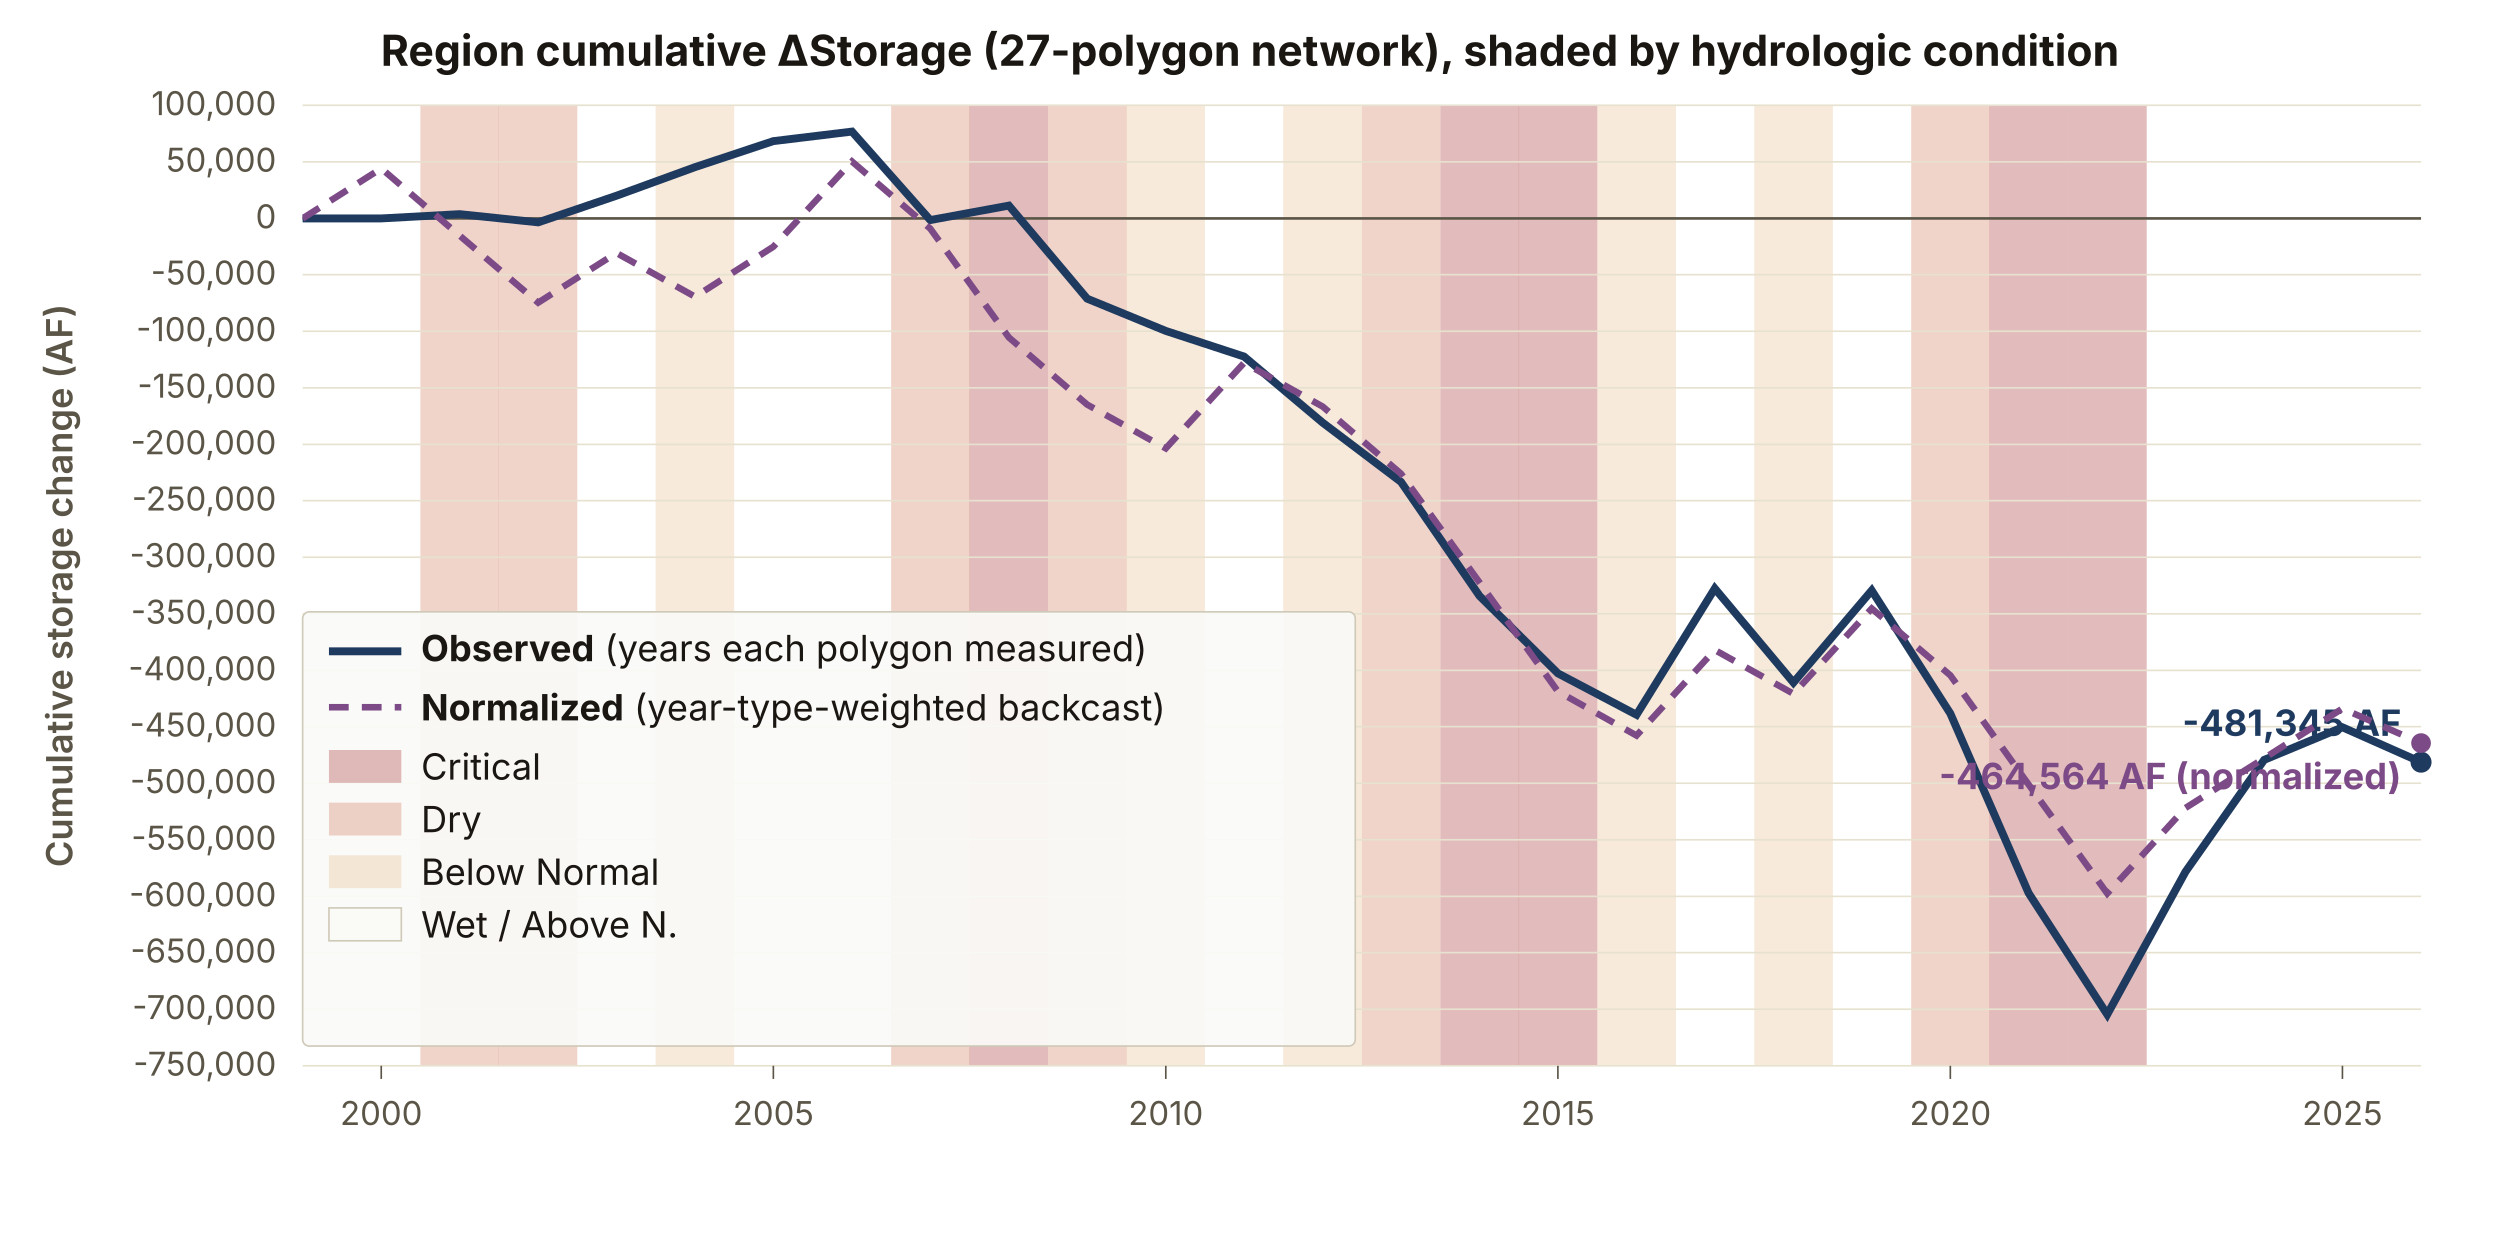
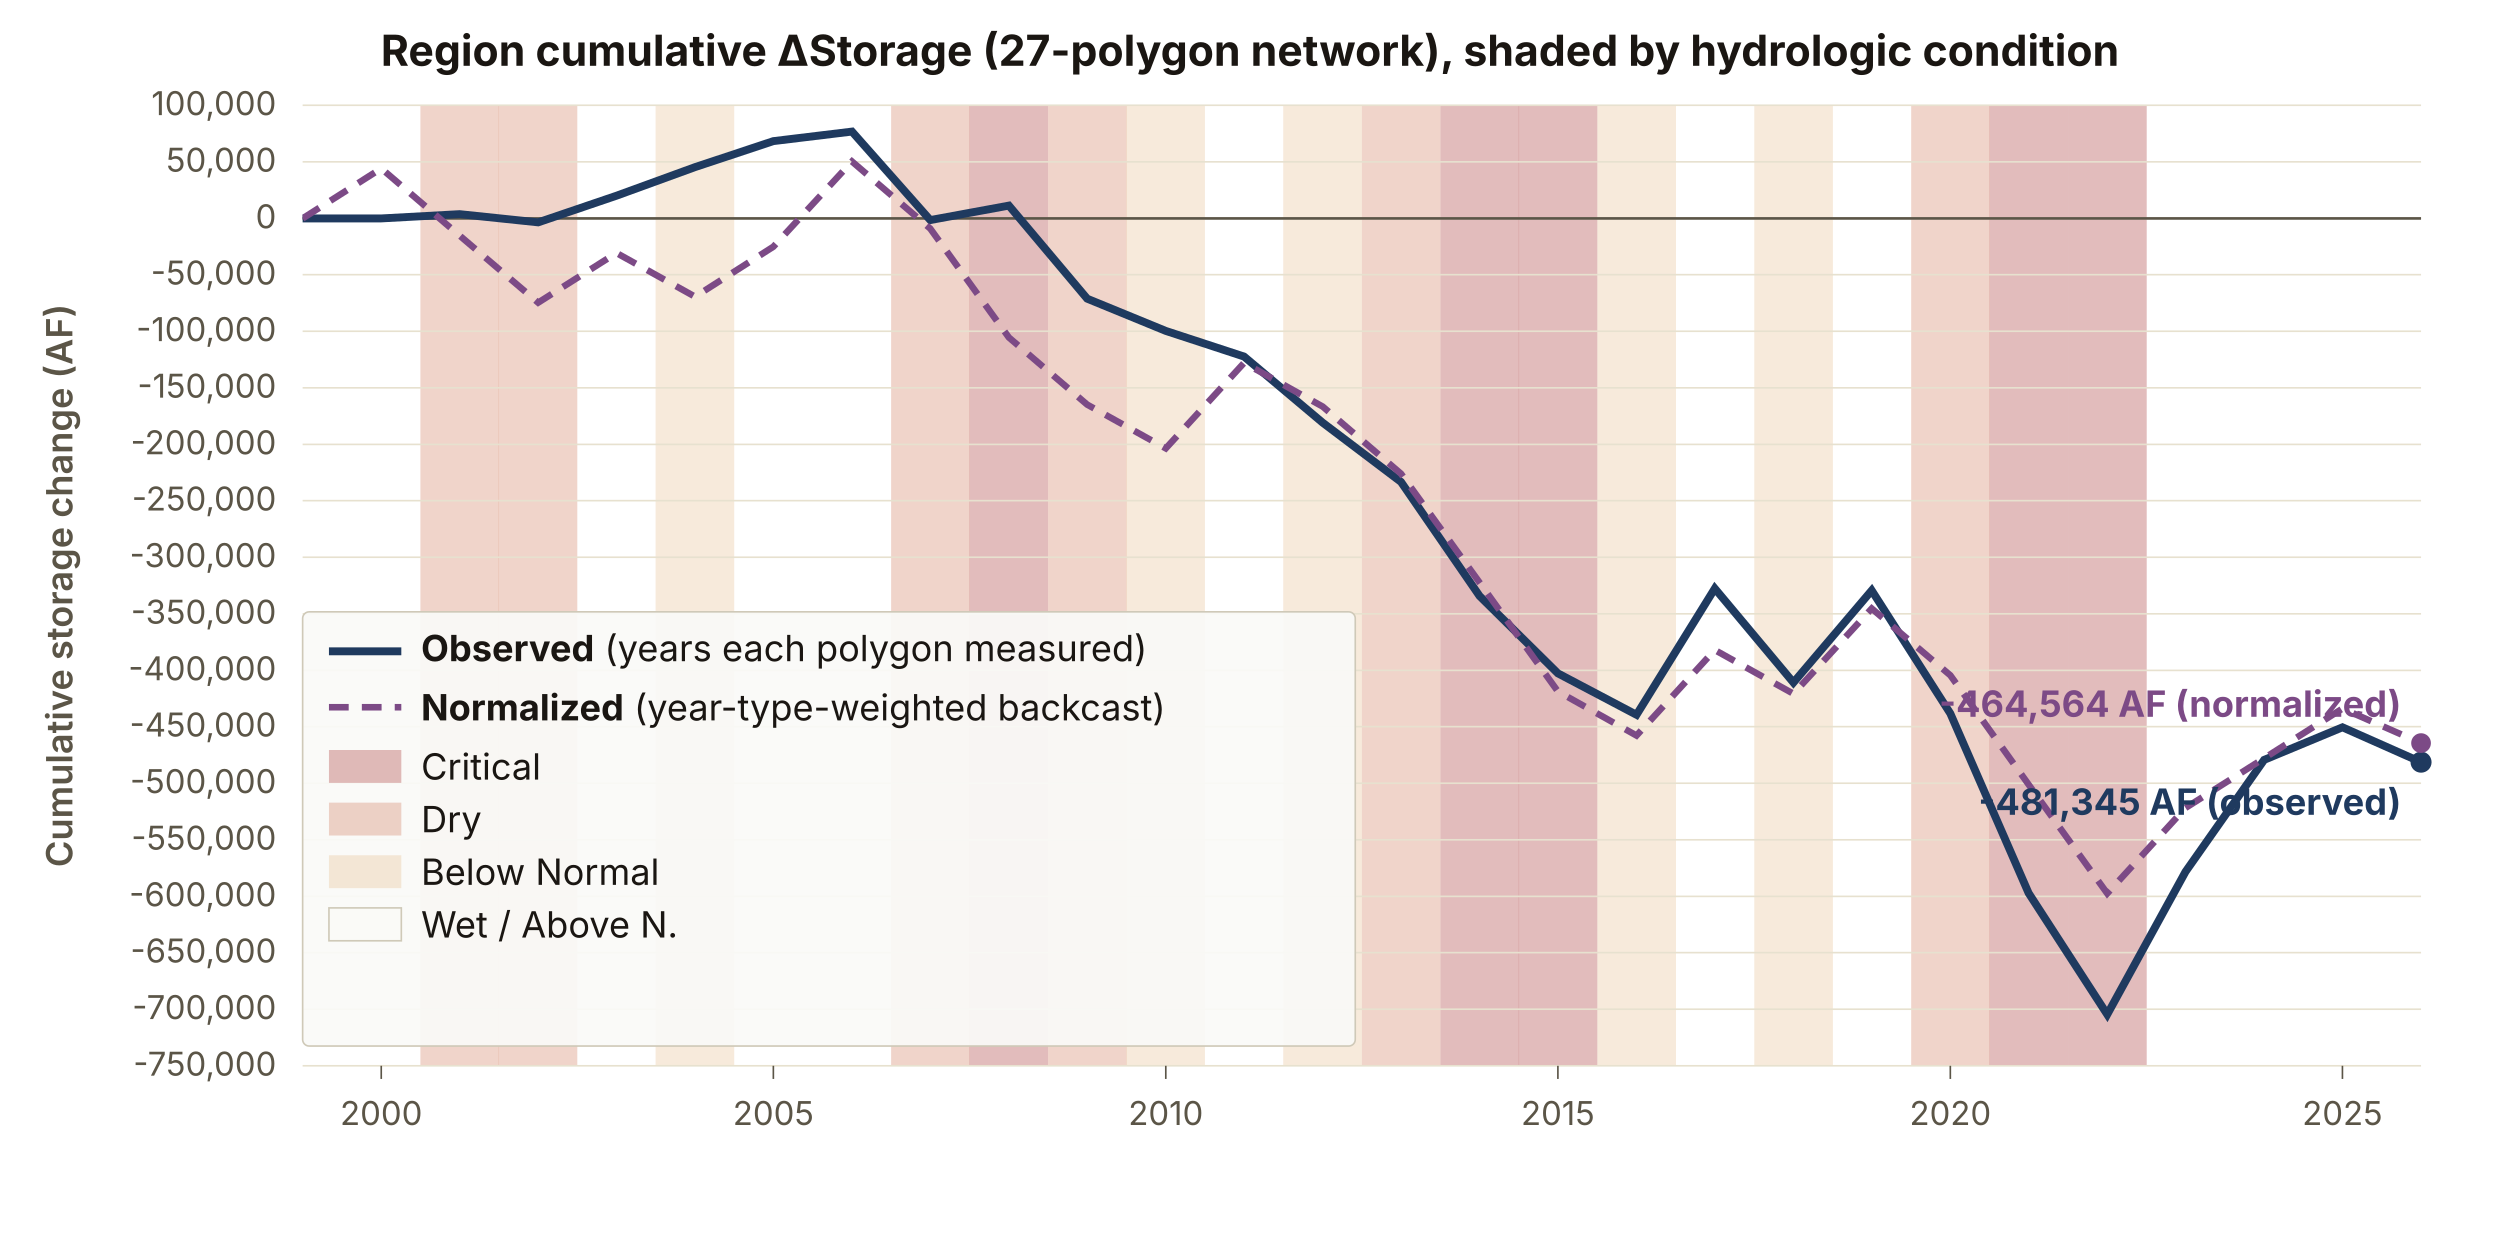
<svg xmlns="http://www.w3.org/2000/svg" viewBox="0 0 760 380" style="background:#fafaf7;font-family:'Inter',ui-sans-serif,system-ui;width:100%;height:auto;display:block;">
  <defs>
    <clipPath id="ts-clip">
      <rect x="92" y="32" width="644" height="292" />
    </clipPath>
  </defs>
  <text x="380.0" y="20" text-anchor="middle" font-size="13" font-weight="700" fill="#1a1612">Region cumulative ΔStorage (27-polygon network), shaded by hydrologic condition</text>
  <rect x="127.8" y="32" width="23.9" height="292" fill="#c75a35" fill-opacity="0.26" />
  <rect x="151.6" y="32" width="23.9" height="292" fill="#c75a35" fill-opacity="0.26" />
  <rect x="199.3" y="32" width="23.9" height="292" fill="#d99a4f" fill-opacity="0.2" />
  <rect x="270.9" y="32" width="23.9" height="292" fill="#c75a35" fill-opacity="0.26" />
  <rect x="294.7" y="32" width="23.9" height="292" fill="#a32d2d" fill-opacity="0.32" />
  <rect x="318.6" y="32" width="23.9" height="292" fill="#c75a35" fill-opacity="0.26" />
  <rect x="342.4" y="32" width="23.9" height="292" fill="#d99a4f" fill-opacity="0.2" />
  <rect x="390.1" y="32" width="23.9" height="292" fill="#d99a4f" fill-opacity="0.2" />
  <rect x="414.0" y="32" width="23.9" height="292" fill="#c75a35" fill-opacity="0.26" />
  <rect x="437.9" y="32" width="23.9" height="292" fill="#a32d2d" fill-opacity="0.32" />
  <rect x="461.7" y="32" width="23.9" height="292" fill="#a32d2d" fill-opacity="0.32" />
  <rect x="485.6" y="32" width="23.9" height="292" fill="#d99a4f" fill-opacity="0.2" />
  <rect x="533.3" y="32" width="23.9" height="292" fill="#d99a4f" fill-opacity="0.2" />
  <rect x="581.0" y="32" width="23.9" height="292" fill="#c75a35" fill-opacity="0.26" />
  <rect x="604.8" y="32" width="23.9" height="292" fill="#a32d2d" fill-opacity="0.32" />
  <rect x="628.7" y="32" width="23.9" height="292" fill="#a32d2d" fill-opacity="0.32" />
  <line x1="92" y1="324.0" x2="736" y2="324.0" stroke="#e7e1cf" stroke-width="0.5" />
  <text x="84" y="327.0" text-anchor="end" font-size="10" fill="#5b5547">-750,000</text>
  <line x1="92" y1="306.8" x2="736" y2="306.8" stroke="#e7e1cf" stroke-width="0.5" />
  <text x="84" y="309.8" text-anchor="end" font-size="10" fill="#5b5547">-700,000</text>
  <line x1="92" y1="289.6" x2="736" y2="289.6" stroke="#e7e1cf" stroke-width="0.5" />
  <text x="84" y="292.6" text-anchor="end" font-size="10" fill="#5b5547">-650,000</text>
  <line x1="92" y1="272.5" x2="736" y2="272.5" stroke="#e7e1cf" stroke-width="0.5" />
  <text x="84" y="275.5" text-anchor="end" font-size="10" fill="#5b5547">-600,000</text>
  <line x1="92" y1="255.3" x2="736" y2="255.3" stroke="#e7e1cf" stroke-width="0.5" />
  <text x="84" y="258.3" text-anchor="end" font-size="10" fill="#5b5547">-550,000</text>
  <line x1="92" y1="238.1" x2="736" y2="238.1" stroke="#e7e1cf" stroke-width="0.5" />
  <text x="84" y="241.1" text-anchor="end" font-size="10" fill="#5b5547">-500,000</text>
  <line x1="92" y1="220.9" x2="736" y2="220.9" stroke="#e7e1cf" stroke-width="0.5" />
  <text x="84" y="223.9" text-anchor="end" font-size="10" fill="#5b5547">-450,000</text>
  <line x1="92" y1="203.8" x2="736" y2="203.8" stroke="#e7e1cf" stroke-width="0.5" />
  <text x="84" y="206.8" text-anchor="end" font-size="10" fill="#5b5547">-400,000</text>
  <line x1="92" y1="186.6" x2="736" y2="186.6" stroke="#e7e1cf" stroke-width="0.5" />
  <text x="84" y="189.6" text-anchor="end" font-size="10" fill="#5b5547">-350,000</text>
  <line x1="92" y1="169.4" x2="736" y2="169.4" stroke="#e7e1cf" stroke-width="0.5" />
  <text x="84" y="172.4" text-anchor="end" font-size="10" fill="#5b5547">-300,000</text>
  <line x1="92" y1="152.2" x2="736" y2="152.2" stroke="#e7e1cf" stroke-width="0.5" />
  <text x="84" y="155.2" text-anchor="end" font-size="10" fill="#5b5547">-250,000</text>
  <line x1="92" y1="135.1" x2="736" y2="135.1" stroke="#e7e1cf" stroke-width="0.5" />
  <text x="84" y="138.1" text-anchor="end" font-size="10" fill="#5b5547">-200,000</text>
  <line x1="92" y1="117.9" x2="736" y2="117.9" stroke="#e7e1cf" stroke-width="0.5" />
  <text x="84" y="120.9" text-anchor="end" font-size="10" fill="#5b5547">-150,000</text>
  <line x1="92" y1="100.7" x2="736" y2="100.7" stroke="#e7e1cf" stroke-width="0.5" />
  <text x="84" y="103.7" text-anchor="end" font-size="10" fill="#5b5547">-100,000</text>
  <line x1="92" y1="83.5" x2="736" y2="83.5" stroke="#e7e1cf" stroke-width="0.5" />
  <text x="84" y="86.5" text-anchor="end" font-size="10" fill="#5b5547">-50,000</text>
  <line x1="92" y1="66.4" x2="736" y2="66.4" stroke="#e7e1cf" stroke-width="0.5" />
  <text x="84" y="69.4" text-anchor="end" font-size="10" fill="#5b5547">0</text>
  <line x1="92" y1="49.2" x2="736" y2="49.2" stroke="#e7e1cf" stroke-width="0.5" />
  <text x="84" y="52.2" text-anchor="end" font-size="10" fill="#5b5547">50,000</text>
  <line x1="92" y1="32.0" x2="736" y2="32.0" stroke="#e7e1cf" stroke-width="0.5" />
  <text x="84" y="35.0" text-anchor="end" font-size="10" fill="#5b5547">100,000</text>
  <line x1="92" y1="66.4" x2="736" y2="66.4" stroke="#5b5547" stroke-width="0.8" />
  <line x1="115.9" y1="324" x2="115.9" y2="328" stroke="#5b5547" stroke-width="0.5" />
  <text x="115.9" y="342" text-anchor="middle" font-size="10" fill="#5b5547">2000</text>
  <line x1="235.1" y1="324" x2="235.1" y2="328" stroke="#5b5547" stroke-width="0.5" />
  <text x="235.1" y="342" text-anchor="middle" font-size="10" fill="#5b5547">2005</text>
  <line x1="354.4" y1="324" x2="354.4" y2="328" stroke="#5b5547" stroke-width="0.5" />
  <text x="354.4" y="342" text-anchor="middle" font-size="10" fill="#5b5547">2010</text>
  <line x1="473.6" y1="324" x2="473.6" y2="328" stroke="#5b5547" stroke-width="0.5" />
  <text x="473.6" y="342" text-anchor="middle" font-size="10" fill="#5b5547">2015</text>
  <line x1="592.9" y1="324" x2="592.9" y2="328" stroke="#5b5547" stroke-width="0.5" />
  <text x="592.9" y="342" text-anchor="middle" font-size="10" fill="#5b5547">2020</text>
  <line x1="712.1" y1="324" x2="712.1" y2="328" stroke="#5b5547" stroke-width="0.5" />
  <text x="712.1" y="342" text-anchor="middle" font-size="10" fill="#5b5547">2025</text>
  <text x="22" y="178.0" transform="rotate(-90,22,178.0)" text-anchor="middle" font-size="11" fill="#5b5547" font-weight="600">Cumulative storage change (AF)</text>
  <polyline points="92.0,66.4 115.9,66.4 139.7,65.1 163.6,67.6 187.4,59.5 211.3,50.8 235.1,42.9 259.0,40.0 282.8,66.9 306.7,62.5 330.5,90.8 354.4,100.6 378.2,108.4 402.1,128.5 425.9,146.5 449.8,181.2 473.6,204.7 497.5,217.3 521.3,178.9 545.2,207.5 569.0,179.5 592.9,216.9 616.7,271.5 640.6,308.4 664.4,265.0 688.3,231.0 712.1,221.1 736.0,231.7" fill="none" stroke="#1f3a5f" stroke-width="2.4" clip-path="url(#ts-clip)" />
  <circle cx="736.0" cy="231.7" r="3.2" fill="#1f3a5f" />
-   <text x="730.0" y="223.7" text-anchor="end" font-size="11" font-weight="700" fill="#1f3a5f">-481,345 AF</text>
  <polyline points="92.0,66.4 115.9,51.2 139.7,71.6 163.6,92.0 187.4,76.9 211.3,90.2 235.1,75.0 259.0,49.1 282.8,69.5 306.7,102.6 330.5,123.0 354.4,136.3 378.2,110.3 402.1,123.6 425.9,144.0 449.8,177.1 473.6,210.2 497.5,223.6 521.3,197.6 545.2,210.9 569.0,185.0 592.9,205.3 616.7,238.5 640.6,271.6 664.4,245.6 688.3,230.5 712.1,215.4 736.0,225.9" fill="none" stroke="#7c4a86" stroke-width="2.0" stroke-dasharray="6,4" clip-path="url(#ts-clip)" />
  <circle cx="736.0" cy="225.9" r="3.0" fill="#7c4a86" />
-   <text x="730.0" y="239.9" text-anchor="end" font-size="11" font-weight="700" fill="#7c4a86">-464,564 AF (normalized)</text>
+   <text x="730.0" y="247.7" text-anchor="end" font-size="11" font-weight="700" fill="#1f3a5f">-481,345 AF (observed)</text>
+   <text x="730.0" y="217.9" text-anchor="end" font-size="11" font-weight="700" fill="#7c4a86">-464,564 AF (normalized)</text>
  <g transform="translate(100,208)">
    <rect x="-8" y="-22" width="320" height="132" fill="#fafaf7" fill-opacity="0.92" stroke="#cfc9b8" stroke-width="0.5" rx="2" />
    <line x1="0" y1="-10" x2="22" y2="-10" stroke="#1f3a5f" stroke-width="2.4" />
    <text x="28" y="-7" font-size="11" fill="#1a1612">
      <tspan font-weight="700">Observed</tspan> (years each polygon measured)</text>
    <line x1="0" y1="7" x2="22" y2="7" stroke="#7c4a86" stroke-width="2.0" stroke-dasharray="6,4" />
    <text x="28" y="11" font-size="11" fill="#1a1612">
      <tspan font-weight="700">Normalized</tspan> (year-type-weighted backcast)</text>
    <rect x="0" y="20" width="22" height="10" fill="#a32d2d" fill-opacity="0.32" />
    <text x="28" y="29" font-size="11" fill="#1a1612">Critical</text>
    <rect x="0" y="36" width="22" height="10" fill="#c75a35" fill-opacity="0.26" />
    <text x="28" y="45" font-size="11" fill="#1a1612">Dry</text>
    <rect x="0" y="52" width="22" height="10" fill="#d99a4f" fill-opacity="0.2" />
    <text x="28" y="61" font-size="11" fill="#1a1612">Below Normal</text>
    <rect x="0" y="68" width="22" height="10" fill="#fafaf7" stroke="#cfc9b8" stroke-width="0.5" />
    <text x="28" y="77" font-size="11" fill="#1a1612">Wet / Above N.</text>
  </g>
</svg>
